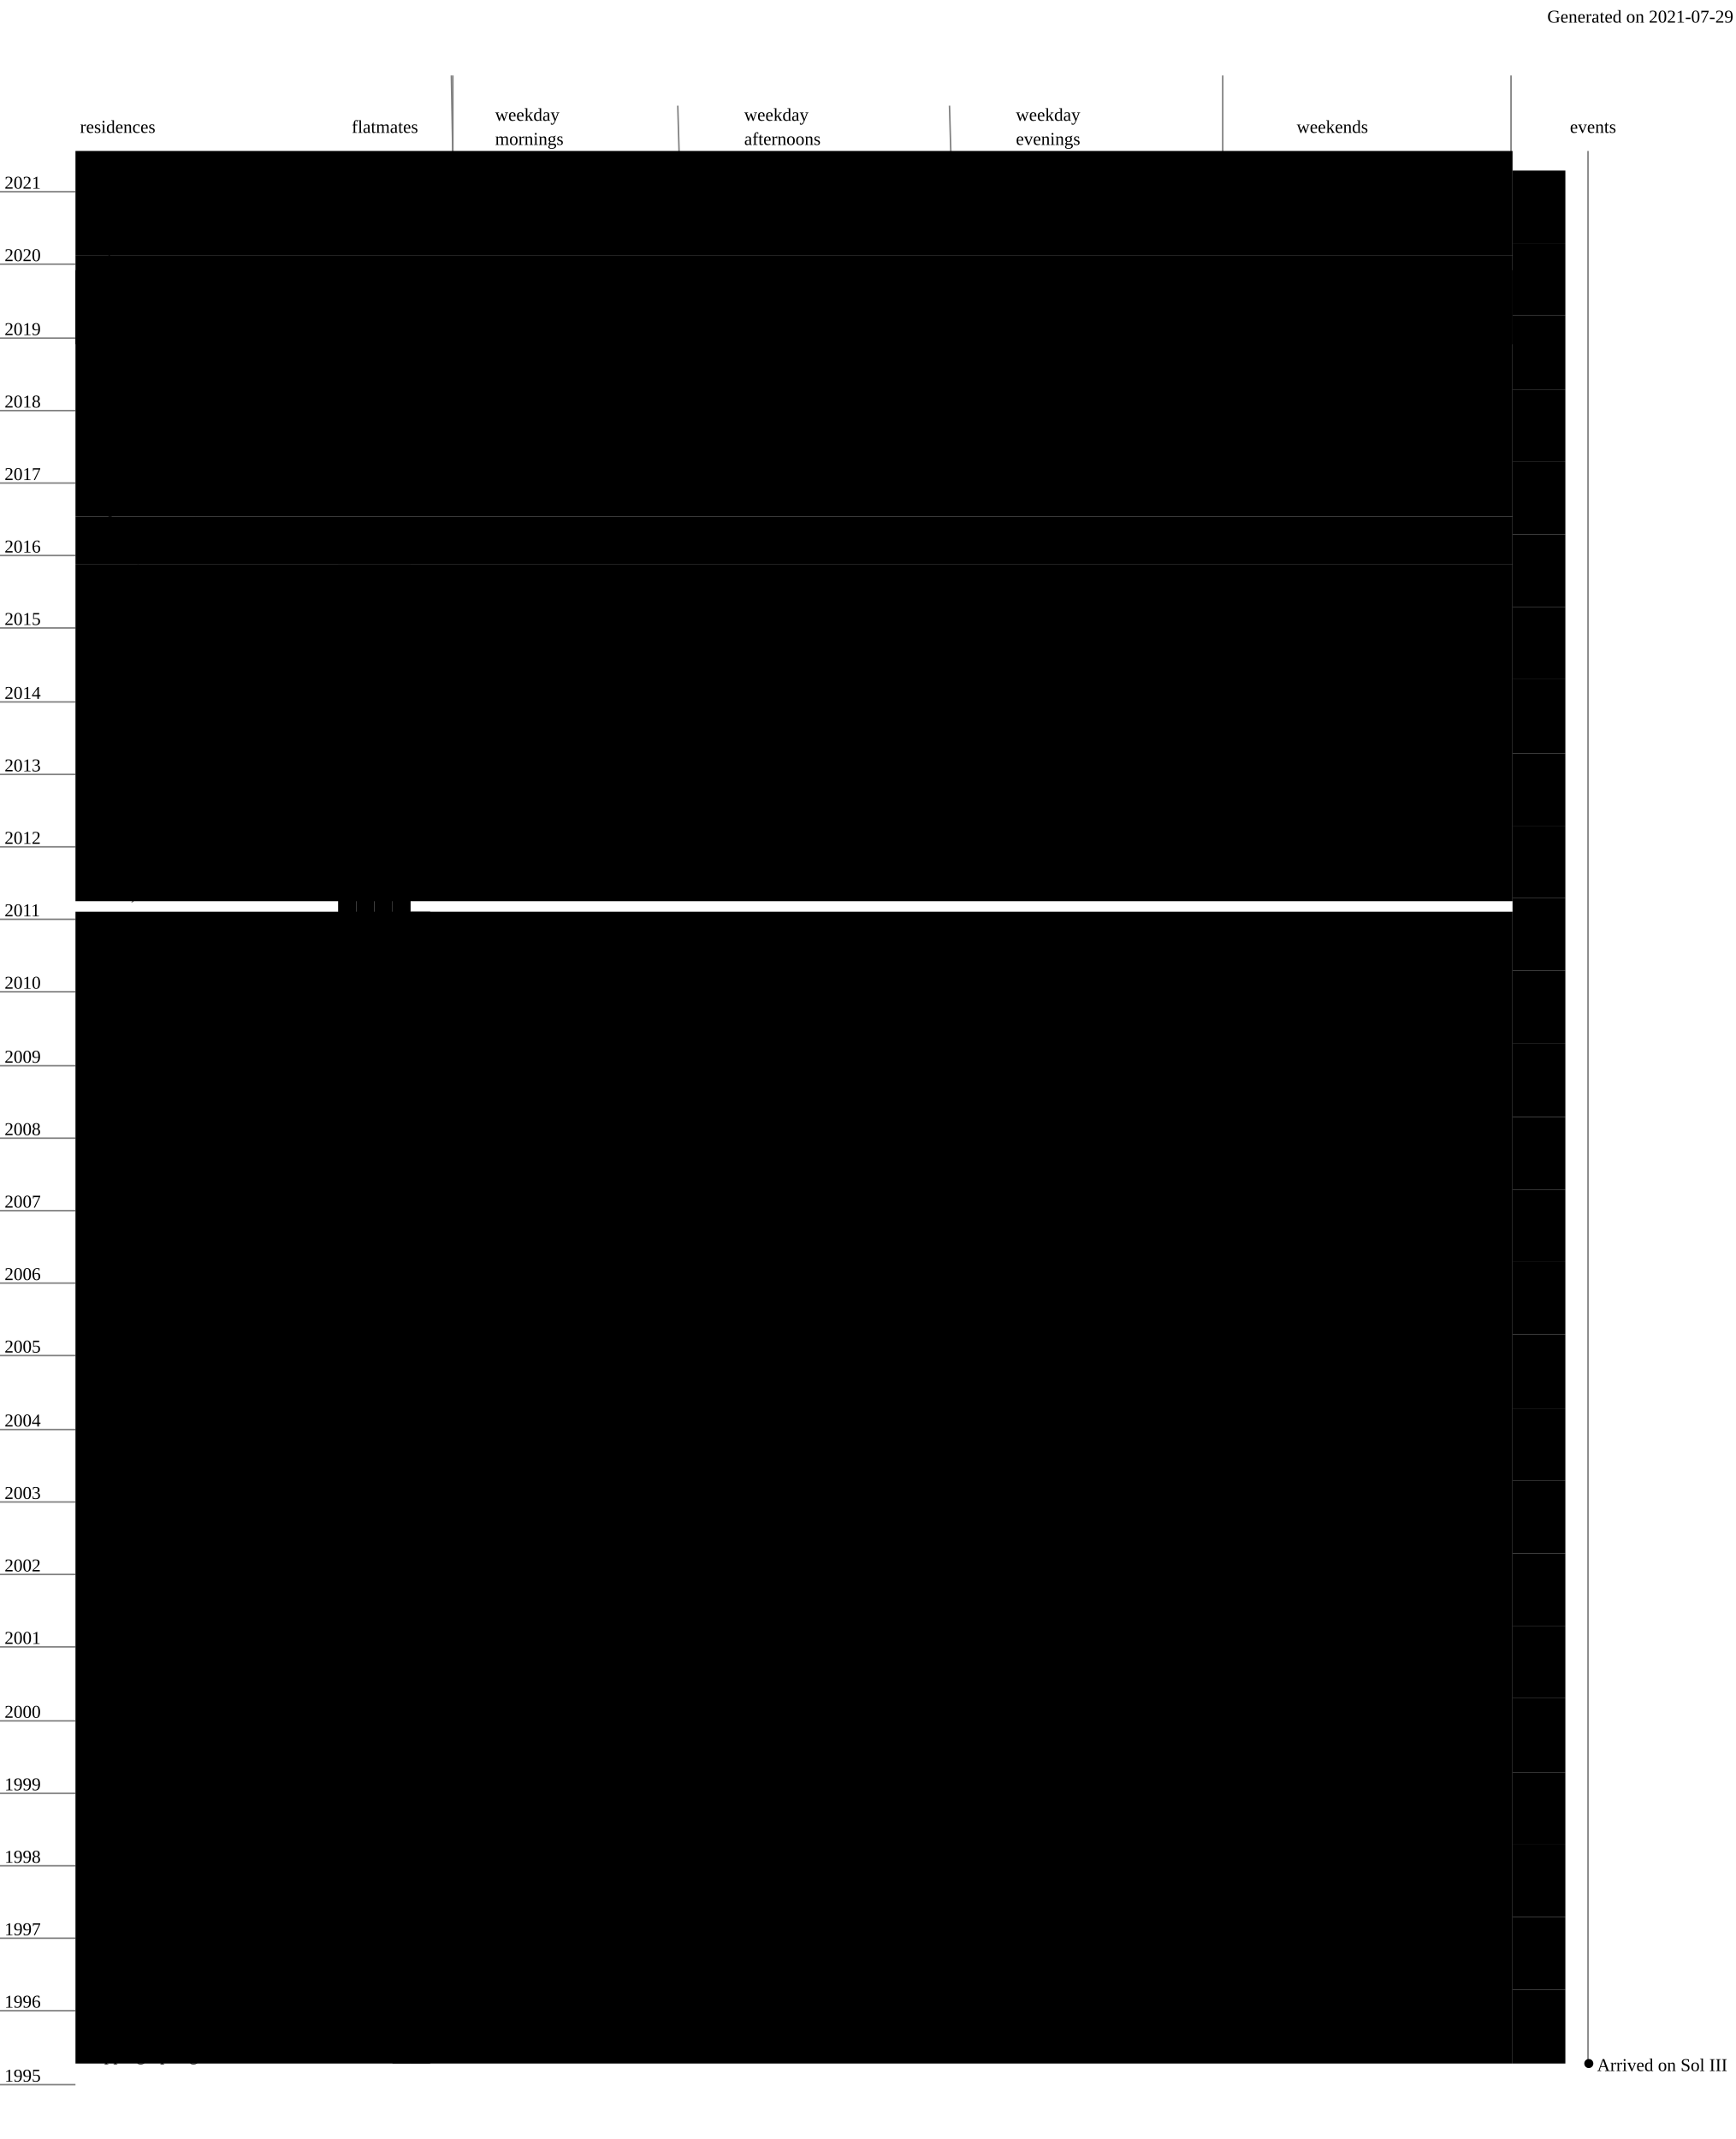
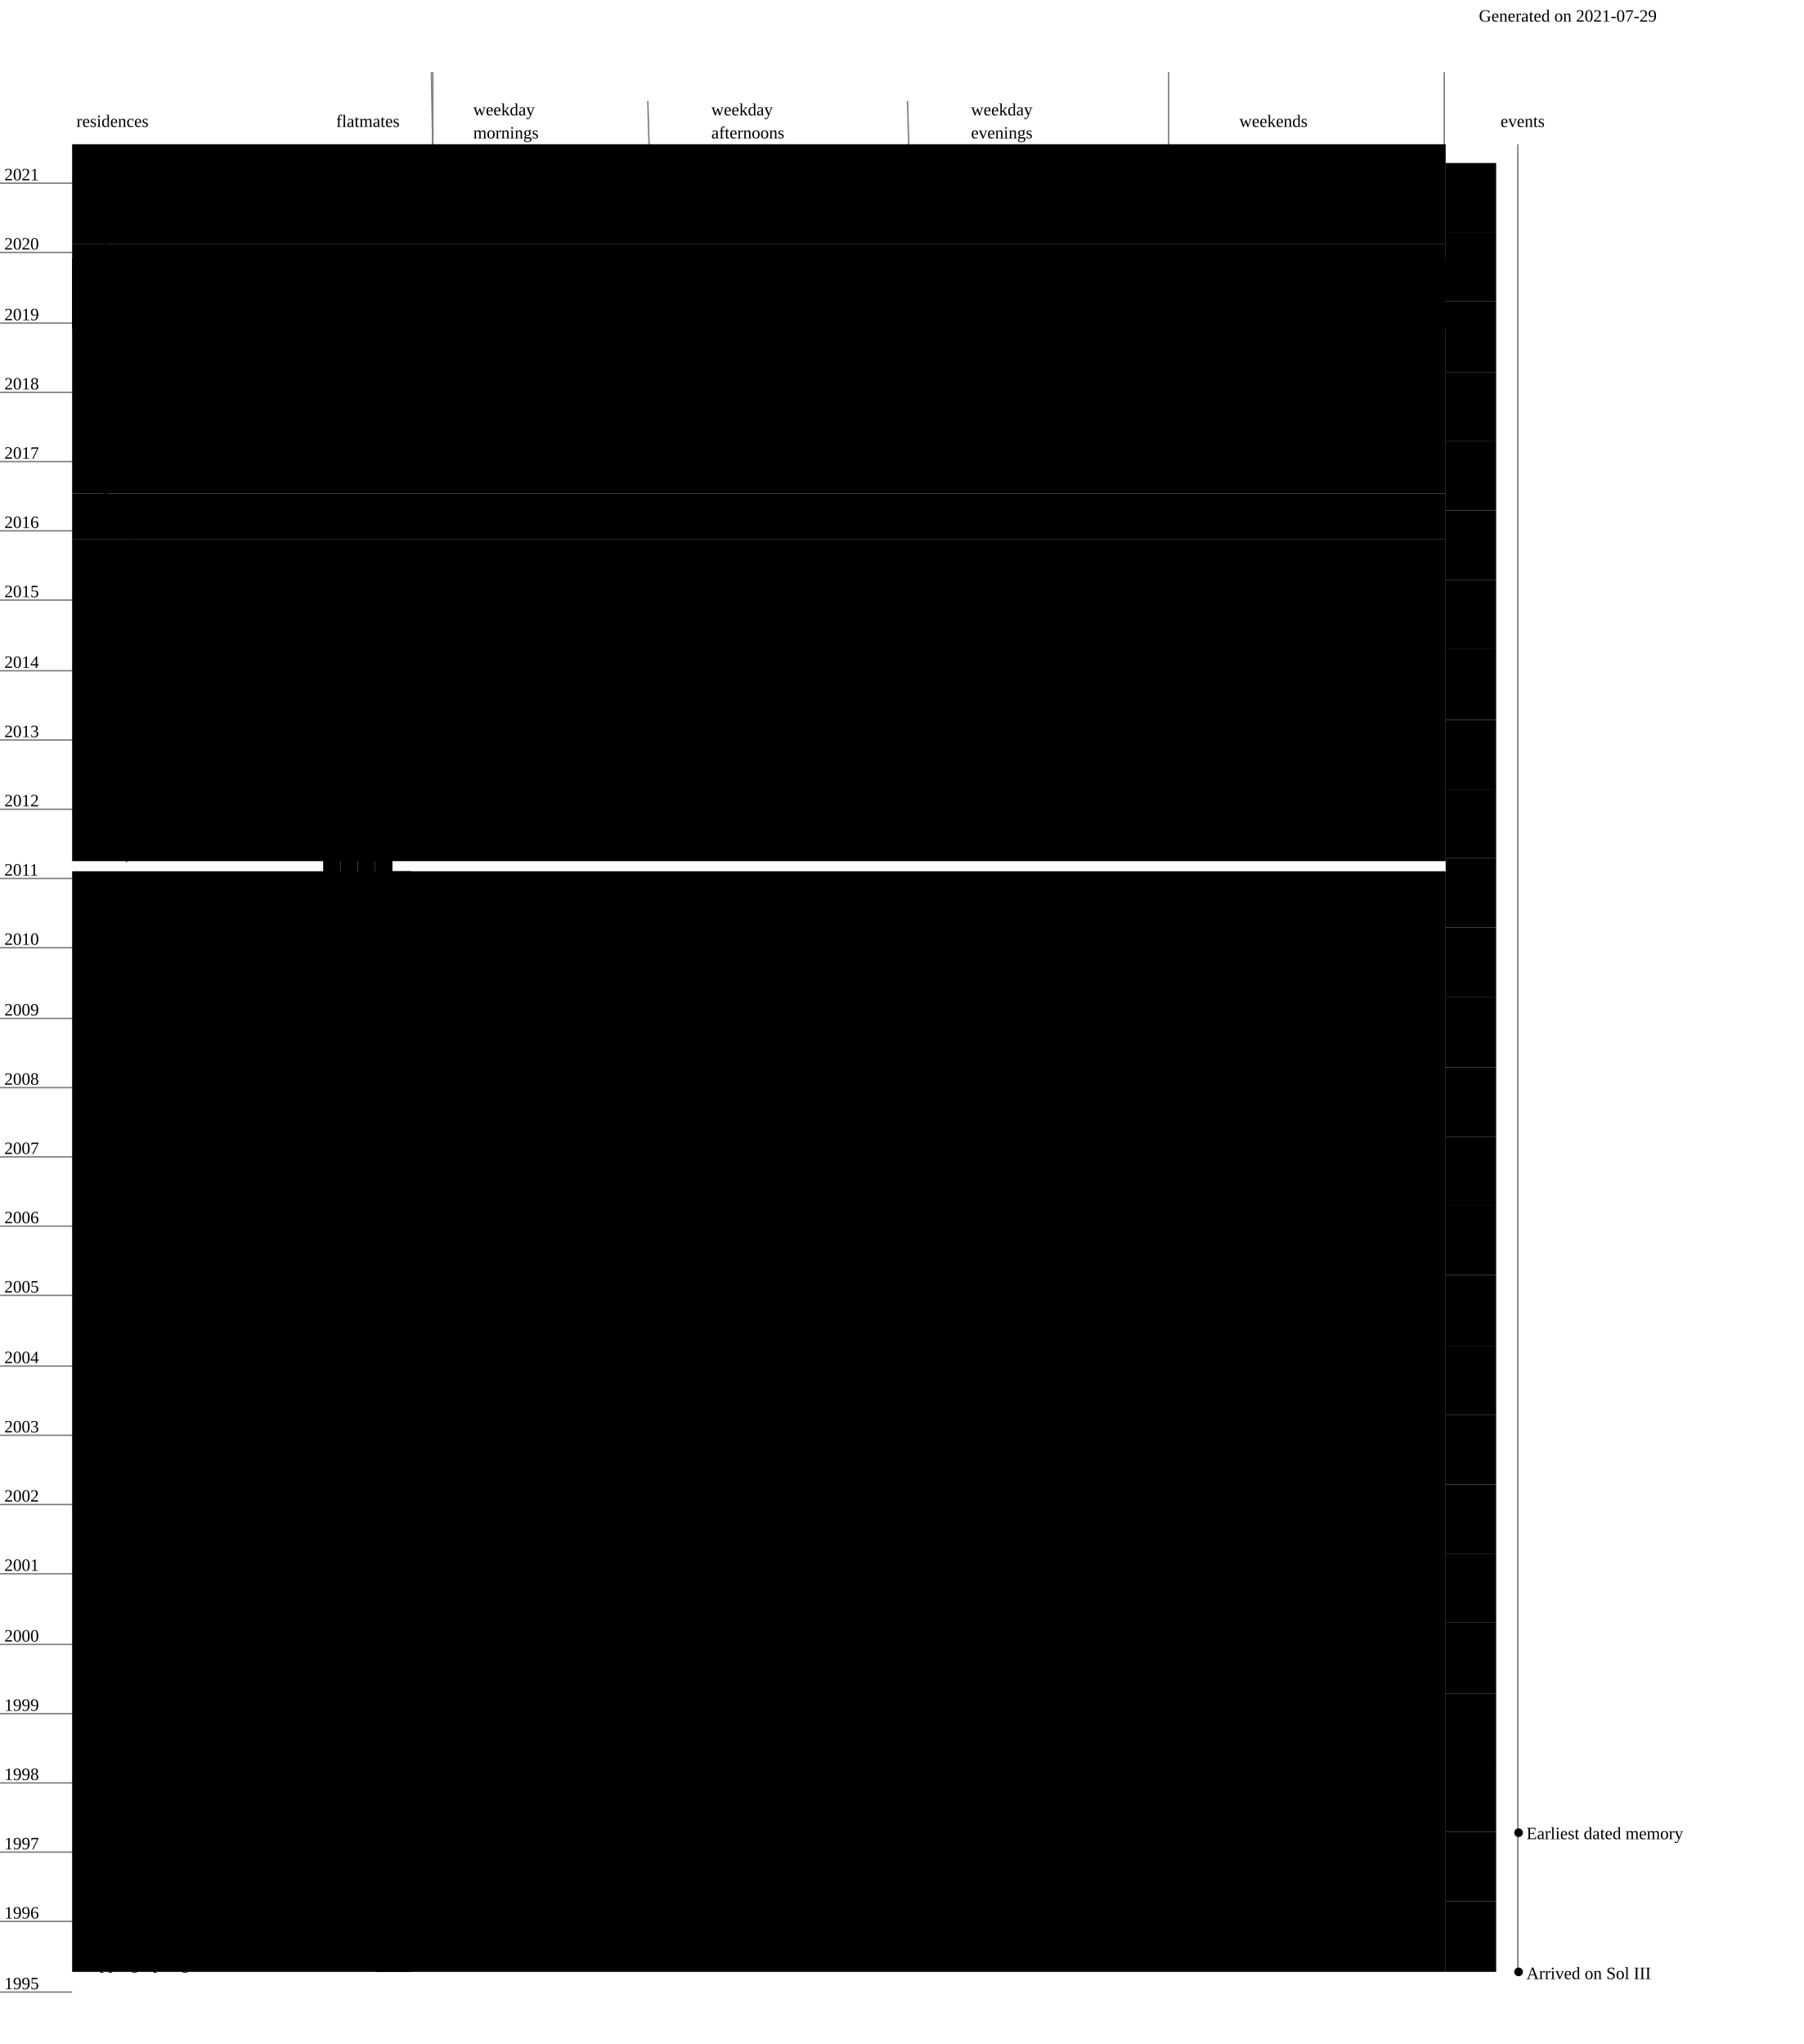
- <svg xmlns="http://www.w3.org/2000/svg" baseProfile="full" height="100%" preserveAspectRatio="xMidYMid meet" version="1.1" viewBox="0,0,1150,1417" width="100%">
+ <svg xmlns="http://www.w3.org/2000/svg" baseProfile="full" height="100%" preserveAspectRatio="xMidYMid meet" version="1.1" viewBox="0,0,1250,1417" width="100%">
  <defs>
    <pattern height="20" id="pattern1" patternUnits="userSpaceOnUse" width="20">
      <rect height="20" width="20" x="0" y="0" />
      <line x1="0" x2="20" y1="20" y2="0" />
    </pattern>
    <pattern height="8" id="pattern2" patternUnits="userSpaceOnUse" width="8">
      <rect height="8" width="8" x="0" y="0" />
      <circle cx="4" cy="4" r="1" />
    </pattern>
    <pattern height="20" id="pattern3" patternUnits="userSpaceOnUse" width="20">
      <rect height="20" width="20" x="0" y="0" />
      <line x1="0" x2="20" y1="20" y2="0" />
      <line x1="0" x2="20" y1="0" y2="20" />
    </pattern>
    <pattern height="20" id="pattern4" patternUnits="userSpaceOnUse" width="20">
      <rect height="20" width="20" x="0" y="0" />
      <line x1="10" x2="10" y1="0" y2="20" />
    </pattern>
    <pattern height="20" id="pattern5" patternUnits="userSpaceOnUse" width="20">
      <rect height="20" width="20" x="0" y="0" />
      <line x1="0" x2="20" y1="20" y2="20" />
    </pattern>
  </defs>
  <line stroke="grey" x1="0" x2="50" y1="1381" y2="1381" />
  <g class="yeartick">
    <text x="3" y="1379">1995</text>
  </g>
  <line stroke="grey" x1="0" x2="50" y1="1332" y2="1332" />
  <g class="yeartick">
    <text x="3" y="1330">1996</text>
  </g>
  <line stroke="grey" x1="0" x2="50" y1="1284" y2="1284" />
  <g class="yeartick">
    <text x="3" y="1282">1997</text>
  </g>
  <line stroke="grey" x1="0" x2="50" y1="1236" y2="1236" />
  <g class="yeartick">
    <text x="3" y="1234">1998</text>
  </g>
  <line stroke="grey" x1="0" x2="50" y1="1188" y2="1188" />
  <g class="yeartick">
    <text x="3" y="1186">1999</text>
  </g>
  <line stroke="grey" x1="0" x2="50" y1="1140" y2="1140" />
  <g class="yeartick">
    <text x="3" y="1138">2000</text>
  </g>
  <line stroke="grey" x1="0" x2="50" y1="1091" y2="1091" />
  <g class="yeartick">
    <text x="3" y="1089">2001</text>
  </g>
  <line stroke="grey" x1="0" x2="50" y1="1043" y2="1043" />
  <g class="yeartick">
    <text x="3" y="1041">2002</text>
  </g>
  <line stroke="grey" x1="0" x2="50" y1="995" y2="995" />
  <g class="yeartick">
    <text x="3" y="993">2003</text>
  </g>
  <line stroke="grey" x1="0" x2="50" y1="947" y2="947" />
  <g class="yeartick">
    <text x="3" y="945">2004</text>
  </g>
  <line stroke="grey" x1="0" x2="50" y1="898" y2="898" />
  <g class="yeartick">
    <text x="3" y="896">2005</text>
  </g>
  <line stroke="grey" x1="0" x2="50" y1="850" y2="850" />
  <g class="yeartick">
    <text x="3" y="848">2006</text>
  </g>
  <line stroke="grey" x1="0" x2="50" y1="802" y2="802" />
  <g class="yeartick">
    <text x="3" y="800">2007</text>
  </g>
  <line stroke="grey" x1="0" x2="50" y1="754" y2="754" />
  <g class="yeartick">
    <text x="3" y="752">2008</text>
  </g>
  <line stroke="grey" x1="0" x2="50" y1="706" y2="706" />
  <g class="yeartick">
    <text x="3" y="704">2009</text>
  </g>
  <line stroke="grey" x1="0" x2="50" y1="657" y2="657" />
  <g class="yeartick">
    <text x="3" y="655">2010</text>
  </g>
  <line stroke="grey" x1="0" x2="50" y1="609" y2="609" />
  <g class="yeartick">
    <text x="3" y="607">2011</text>
  </g>
  <line stroke="grey" x1="0" x2="50" y1="561" y2="561" />
  <g class="yeartick">
    <text x="3" y="559">2012</text>
  </g>
  <line stroke="grey" x1="0" x2="50" y1="513" y2="513" />
  <g class="yeartick">
    <text x="3" y="511">2013</text>
  </g>
  <line stroke="grey" x1="0" x2="50" y1="465" y2="465" />
  <g class="yeartick">
    <text x="3" y="463">2014</text>
  </g>
  <line stroke="grey" x1="0" x2="50" y1="416" y2="416" />
  <g class="yeartick">
    <text x="3" y="414">2015</text>
  </g>
  <line stroke="grey" x1="0" x2="50" y1="368" y2="368" />
  <g class="yeartick">
    <text x="3" y="366">2016</text>
  </g>
  <line stroke="grey" x1="0" x2="50" y1="320" y2="320" />
  <g class="yeartick">
    <text x="3" y="318">2017</text>
  </g>
  <line stroke="grey" x1="0" x2="50" y1="272" y2="272" />
  <g class="yeartick">
    <text x="3" y="270">2018</text>
  </g>
  <line stroke="grey" x1="0" x2="50" y1="224" y2="224" />
  <g class="yeartick">
    <text x="3" y="222">2019</text>
  </g>
  <line stroke="grey" x1="0" x2="50" y1="175" y2="175" />
  <g class="yeartick">
    <text x="3" y="173">2020</text>
  </g>
  <line stroke="grey" x1="0" x2="50" y1="127" y2="127" />
  <g class="yeartick">
    <text x="3" y="125">2021</text>
  </g>
  <g class="age">
    <polygon class="rectangle" points="1002,1367 1037,1367 1037,1318 1002,1318" />
  </g>
  <g class="age">
    <polygon class="rectangle" points="1002,1318 1037,1318 1037,1270 1002,1270" />
    <g class="age middle">
      <text x="1020" y="1299">1</text>
    </g>
  </g>
  <g class="age">
    <polygon class="rectangle" points="1002,1270 1037,1270 1037,1222 1002,1222" />
    <g class="age middle">
      <text x="1020" y="1251">2</text>
    </g>
  </g>
  <g class="age">
    <polygon class="rectangle" points="1002,1222 1037,1222 1037,1174 1002,1174" />
    <g class="age middle">
      <text x="1020" y="1203">3</text>
    </g>
  </g>
  <g class="age">
    <polygon class="rectangle" points="1002,1174 1037,1174 1037,1125 1002,1125" />
    <g class="age middle">
      <text x="1020" y="1155">4</text>
    </g>
  </g>
  <g class="age">
    <polygon class="rectangle" points="1002,1125 1037,1125 1037,1077 1002,1077" />
    <g class="age middle">
      <text x="1020" y="1106">5</text>
    </g>
  </g>
  <g class="age">
    <polygon class="rectangle" points="1002,1077 1037,1077 1037,1029 1002,1029" />
    <g class="age middle">
      <text x="1020" y="1058">6</text>
    </g>
  </g>
  <g class="age">
    <polygon class="rectangle" points="1002,1029 1037,1029 1037,981 1002,981" />
    <g class="age middle">
      <text x="1020" y="1010">7</text>
    </g>
  </g>
  <g class="age">
    <polygon class="rectangle" points="1002,981 1037,981 1037,933 1002,933" />
    <g class="age middle">
      <text x="1020" y="962">8</text>
    </g>
  </g>
  <g class="age">
    <polygon class="rectangle" points="1002,933 1037,933 1037,884 1002,884" />
    <g class="age middle">
      <text x="1020" y="913">9</text>
    </g>
  </g>
  <g class="age">
    <polygon class="rectangle" points="1002,884 1037,884 1037,836 1002,836" />
    <g class="age middle">
      <text x="1020" y="865">10</text>
    </g>
  </g>
  <g class="age">
    <polygon class="rectangle" points="1002,836 1037,836 1037,788 1002,788" />
    <g class="age middle">
      <text x="1020" y="817">11</text>
    </g>
  </g>
  <g class="age">
    <polygon class="rectangle" points="1002,788 1037,788 1037,740 1002,740" />
    <g class="age middle">
      <text x="1020" y="769">12</text>
    </g>
  </g>
  <g class="age">
    <polygon class="rectangle" points="1002,740 1037,740 1037,691 1002,691" />
    <g class="age middle">
      <text x="1020" y="721">13</text>
    </g>
  </g>
  <g class="age">
    <polygon class="rectangle" points="1002,691 1037,691 1037,643 1002,643" />
    <g class="age middle">
      <text x="1020" y="672">14</text>
    </g>
  </g>
  <g class="age">
    <polygon class="rectangle" points="1002,643 1037,643 1037,595 1002,595" />
    <g class="age middle">
      <text x="1020" y="624">15</text>
    </g>
  </g>
  <g class="age">
    <polygon class="rectangle" points="1002,595 1037,595 1037,547 1002,547" />
    <g class="age middle">
      <text x="1020" y="576">16</text>
    </g>
  </g>
  <g class="age">
    <polygon class="rectangle" points="1002,547 1037,547 1037,499 1002,499" />
    <g class="age middle">
      <text x="1020" y="528">17</text>
    </g>
  </g>
  <g class="age">
    <polygon class="rectangle" points="1002,499 1037,499 1037,450 1002,450" />
    <g class="age middle">
      <text x="1020" y="480">18</text>
    </g>
  </g>
  <g class="age">
    <polygon class="rectangle" points="1002,450 1037,450 1037,402 1002,402" />
    <g class="age middle">
      <text x="1020" y="431">19</text>
    </g>
  </g>
  <g class="age">
    <polygon class="rectangle" points="1002,402 1037,402 1037,354 1002,354" />
    <g class="age middle">
      <text x="1020" y="383">20</text>
    </g>
  </g>
  <g class="age">
    <polygon class="rectangle" points="1002,354 1037,354 1037,306 1002,306" />
    <g class="age middle">
      <text x="1020" y="335">21</text>
    </g>
  </g>
  <g class="age">
    <polygon class="rectangle" points="1002,306 1037,306 1037,258 1002,258" />
    <g class="age middle">
      <text x="1020" y="287">22</text>
    </g>
  </g>
  <g class="age">
    <polygon class="rectangle" points="1002,258 1037,258 1037,209 1002,209" />
    <g class="age middle">
      <text x="1020" y="239">23</text>
    </g>
  </g>
  <g class="age">
    <polygon class="rectangle" points="1002,209 1037,209 1037,161 1002,161" />
    <g class="age middle">
      <text x="1020" y="190">24</text>
    </g>
  </g>
  <g class="age">
    <polygon class="rectangle" points="1002,161 1037,161 1037,113 1002,113" />
    <g class="age middle">
      <text x="1020" y="142">25</text>
    </g>
  </g>
  <g class="axis_label">
    <text x="328" y="80">weekday</text>
  </g>
  <g class="axis_label">
    <text x="328" y="96">mornings</text>
  </g>
  <g class="axis_label">
    <text x="493" y="80">weekday</text>
  </g>
  <g class="axis_label">
    <text x="493" y="96">afternoons</text>
  </g>
  <g class="axis_label">
    <text x="673" y="80">weekday</text>
  </g>
  <g class="axis_label">
    <text x="673" y="96">evenings</text>
  </g>
  <line stroke="grey" x1="300" x2="299" y1="105" y2="50" />
  <line stroke="grey" x1="450" x2="449" y1="105" y2="70" />
  <line stroke="grey" x1="630" x2="629" y1="105" y2="70" />
  <g class="axis_label">
    <text x="859" y="88">weekends</text>
  </g>
  <line stroke="grey" x1="810" x2="810" y1="105" y2="50" />
  <line stroke="grey" x1="1001" x2="1001" y1="105" y2="50" />
  <g class="axis_label">
    <text x="53" y="88">residences</text>
  </g>
  <g class="axis_label">
    <text x="233" y="88">flatmates</text>
  </g>
  <line stroke="grey" x1="300" x2="300" y1="105" y2="50" />
  <g class="axis_label">
    <text x="1040" y="88">events</text>
  </g>
  <line stroke="grey" x1="1052" x2="1052" y1="100" y2="1367" />
  <g>
    <text x="1025" y="15">Generated on 2021-07-29</text>
  </g>
  <circle class="event1" cx="1052.527" cy="1367.0" r="3" />
  <g class="event">
    <text x="1058" y="1372">Arrived on Sol III</text>
  </g>
  <polygon class="gray1 residence rectangle" points="50,1367 1002,1367 1002,604 50,604" />
  <g>
    <text x="53" y="1365">Dripping Springs TX</text>
  </g>
  <polygon class="gray2 residence rectangle" points="50,597 1002,597 1002,374 50,374" />
  <g>
    <text x="53" y="596">Mill St, San Marcos TX</text>
  </g>
  <polygon class="gray3 residence rectangle" points="50,374 1002,374 1002,342 50,342" />
  <g>
    <text x="53" y="372">Post Rd, San Marcos TX</text>
  </g>
  <polygon class="gray4 residence rectangle" points="50,342 1002,342 1002,179 50,179" />
  <g>
    <text x="53" y="340">Lady Bird Lane, San Marcos TX</text>
  </g>
  <polygon class="gray5 residence rectangle" points="50,228 1002,228 1002,169 50,169" />
  <g>
    <text x="53" y="226">Deaton Hill, Austin TX</text>
  </g>
  <polygon class="gray6 residence rectangle" points="50,169 1002,169 1002,100 50,100" />
  <g>
    <text x="53" y="168">Corpus Christi TX</text>
  </g>
-   <polygon class="friend3 rectangle" points="272,1367 285,1367 285,604 272,604" />
-   <g class="friend3 vert middle">
+   <polygon class="friend2 rectangle" points="272,1367 285,1367 285,604 272,604" />
+   <g class="friend2 vert middle">
    <text x="279" y="990">SH</text>
  </g>
-   <polygon class="friend3 rectangle" points="260,1367 272,1367 272,374 260,374" />
-   <g class="friend3 vert middle">
+   <polygon class="friend2 rectangle" points="260,1367 272,1367 272,374 260,374" />
+   <g class="friend2 vert middle">
    <text x="267" y="875">JH</text>
  </g>
-   <polygon class="friend3 rectangle" points="248,1238 260,1238 260,374 248,374" />
-   <g class="friend3 vert middle">
+   <polygon class="friend2 rectangle" points="248,1238 260,1238 260,374 248,374" />
+   <g class="friend2 vert middle">
    <text x="255" y="811">RAH</text>
  </g>
-   <polygon class="friend3 rectangle" points="236,1069 248,1069 248,374 236,374" />
-   <g class="friend3 vert middle">
+   <polygon class="friend2 rectangle" points="236,1069 248,1069 248,374 236,374" />
+   <g class="friend2 vert middle">
    <text x="243" y="726">BRH</text>
  </g>
-   <polygon class="friend3 rectangle" points="224,993 236,993 236,374 224,374" />
-   <g class="friend3 vert middle">
+   <polygon class="friend2 rectangle" points="224,993 236,993 236,374 224,374" />
+   <g class="friend2 vert middle">
    <text x="231" y="688">LJH</text>
  </g>
+   <circle class="event2" cx="1052.527" cy="1270.513" r="3" />
+   <g class="event">
+     <text x="1058" y="1275">Earliest dated memory</text>
+   </g>
</svg>
